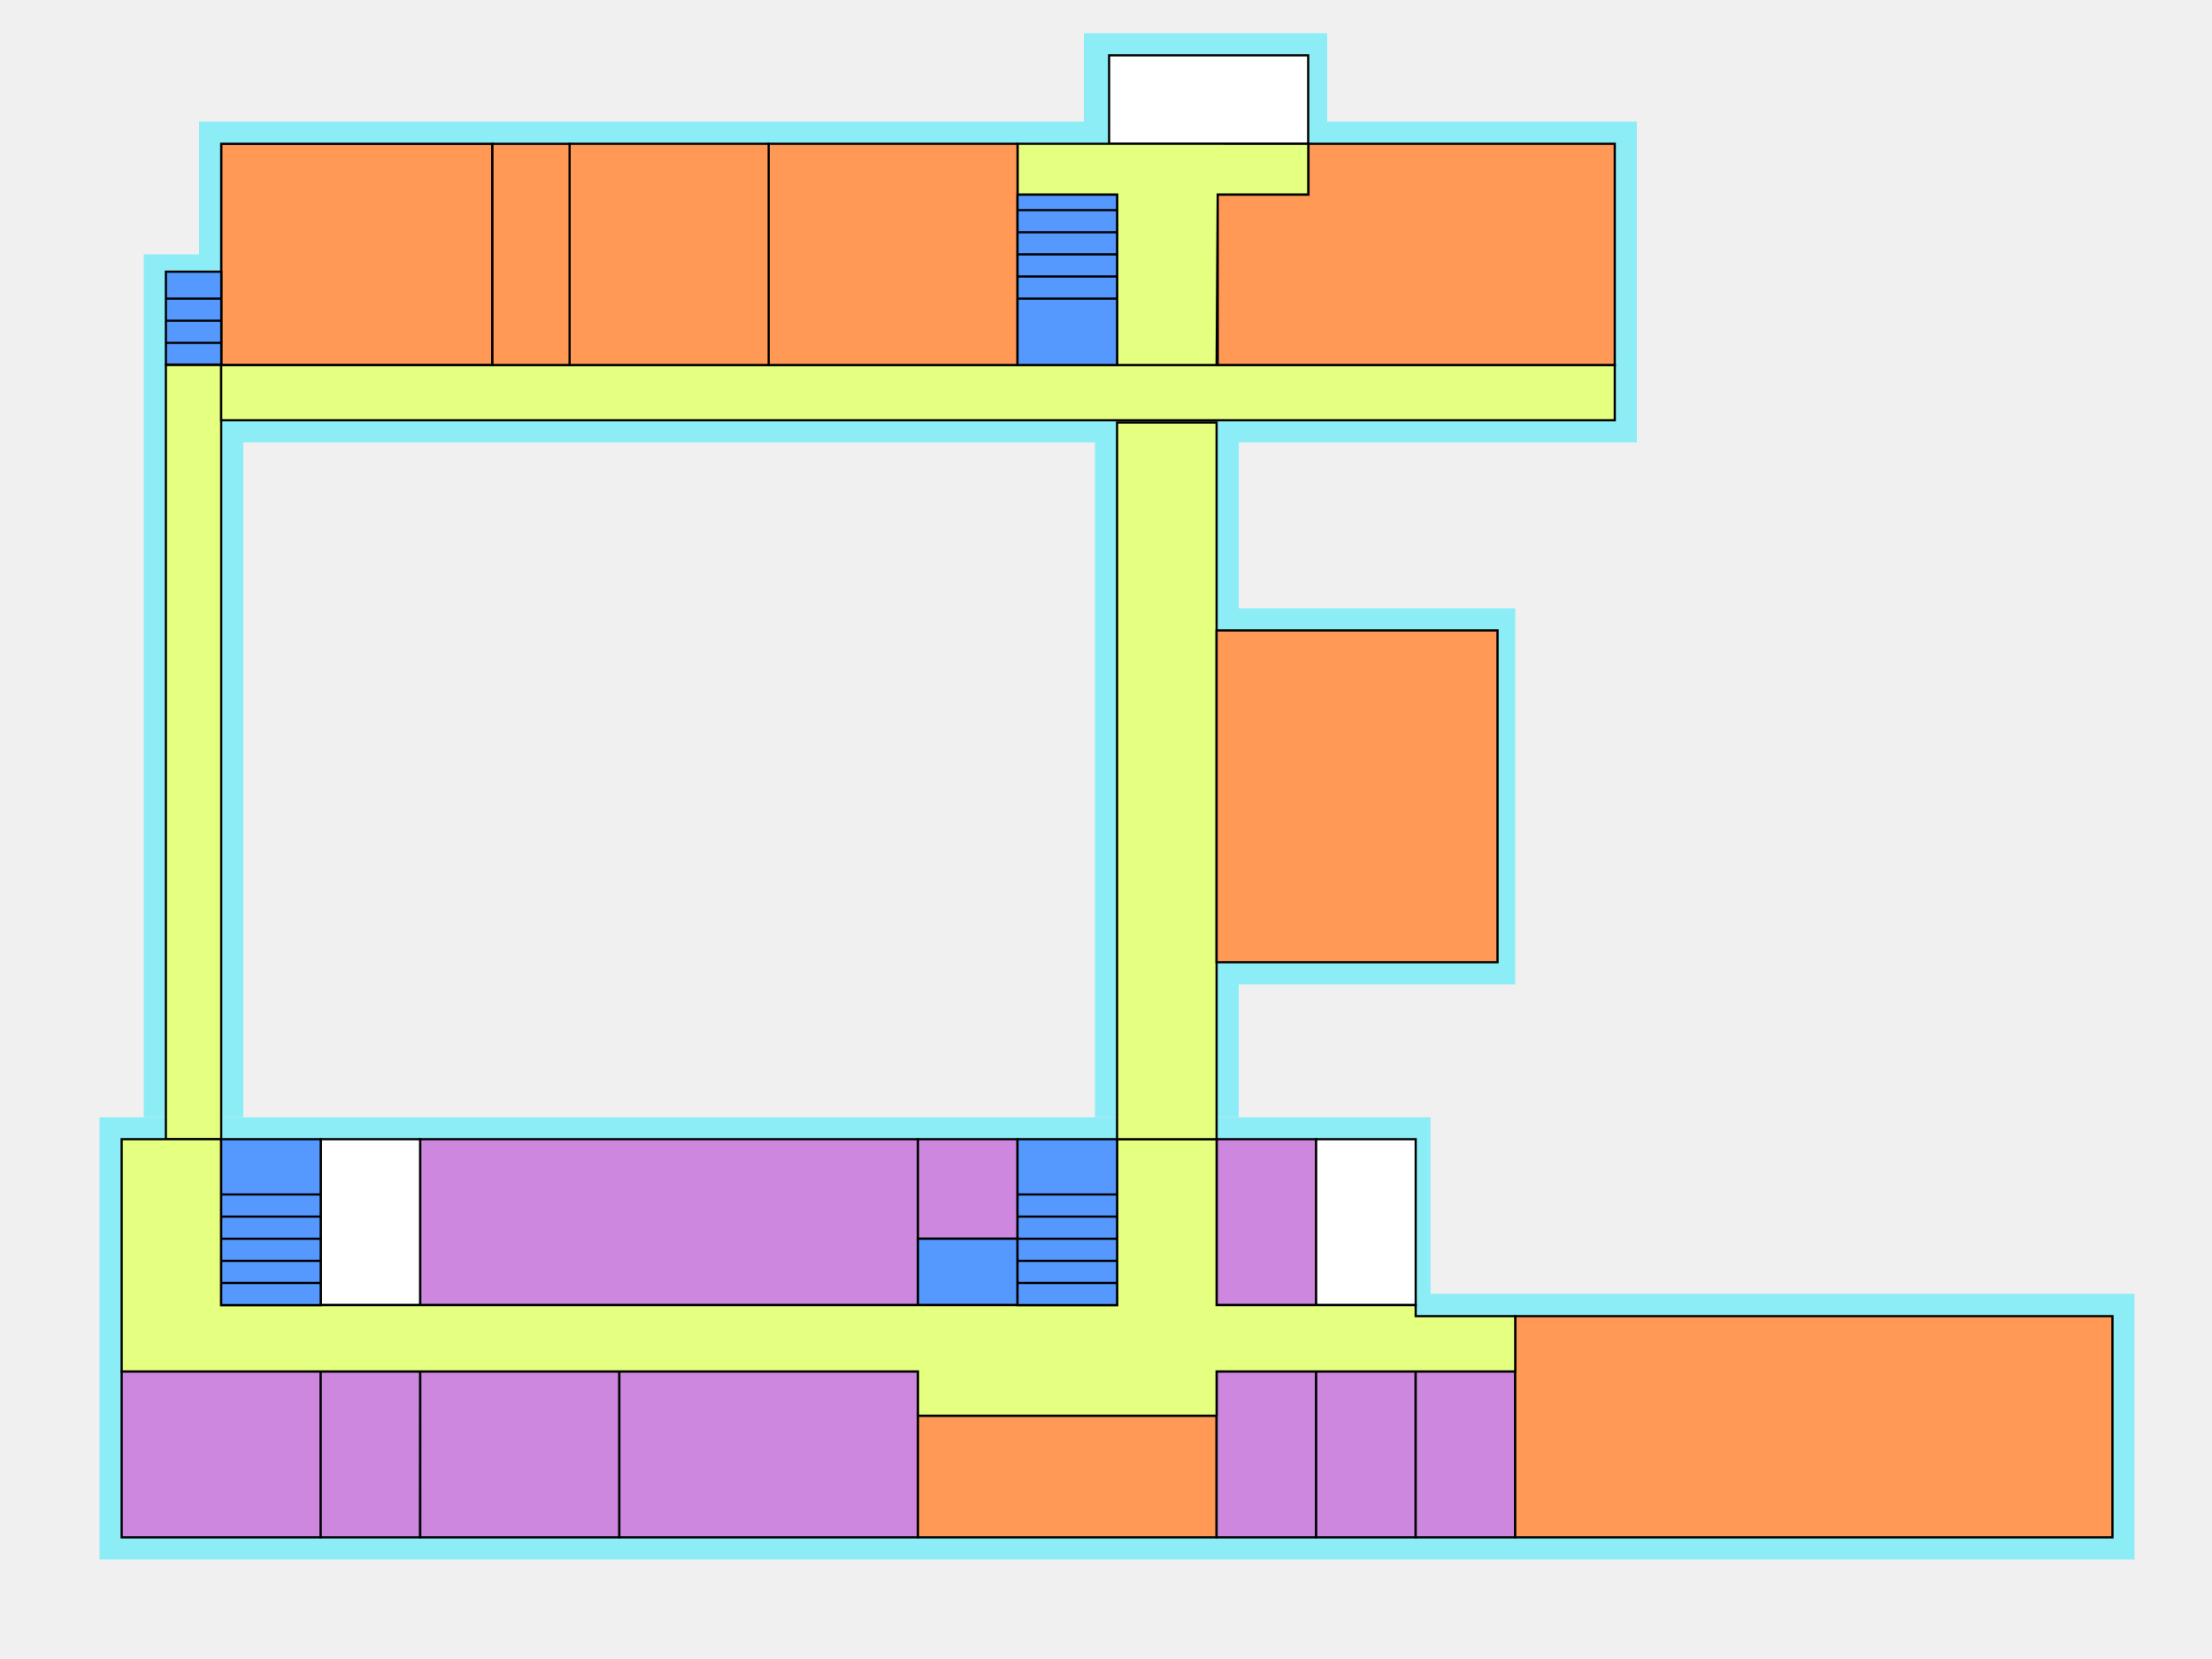
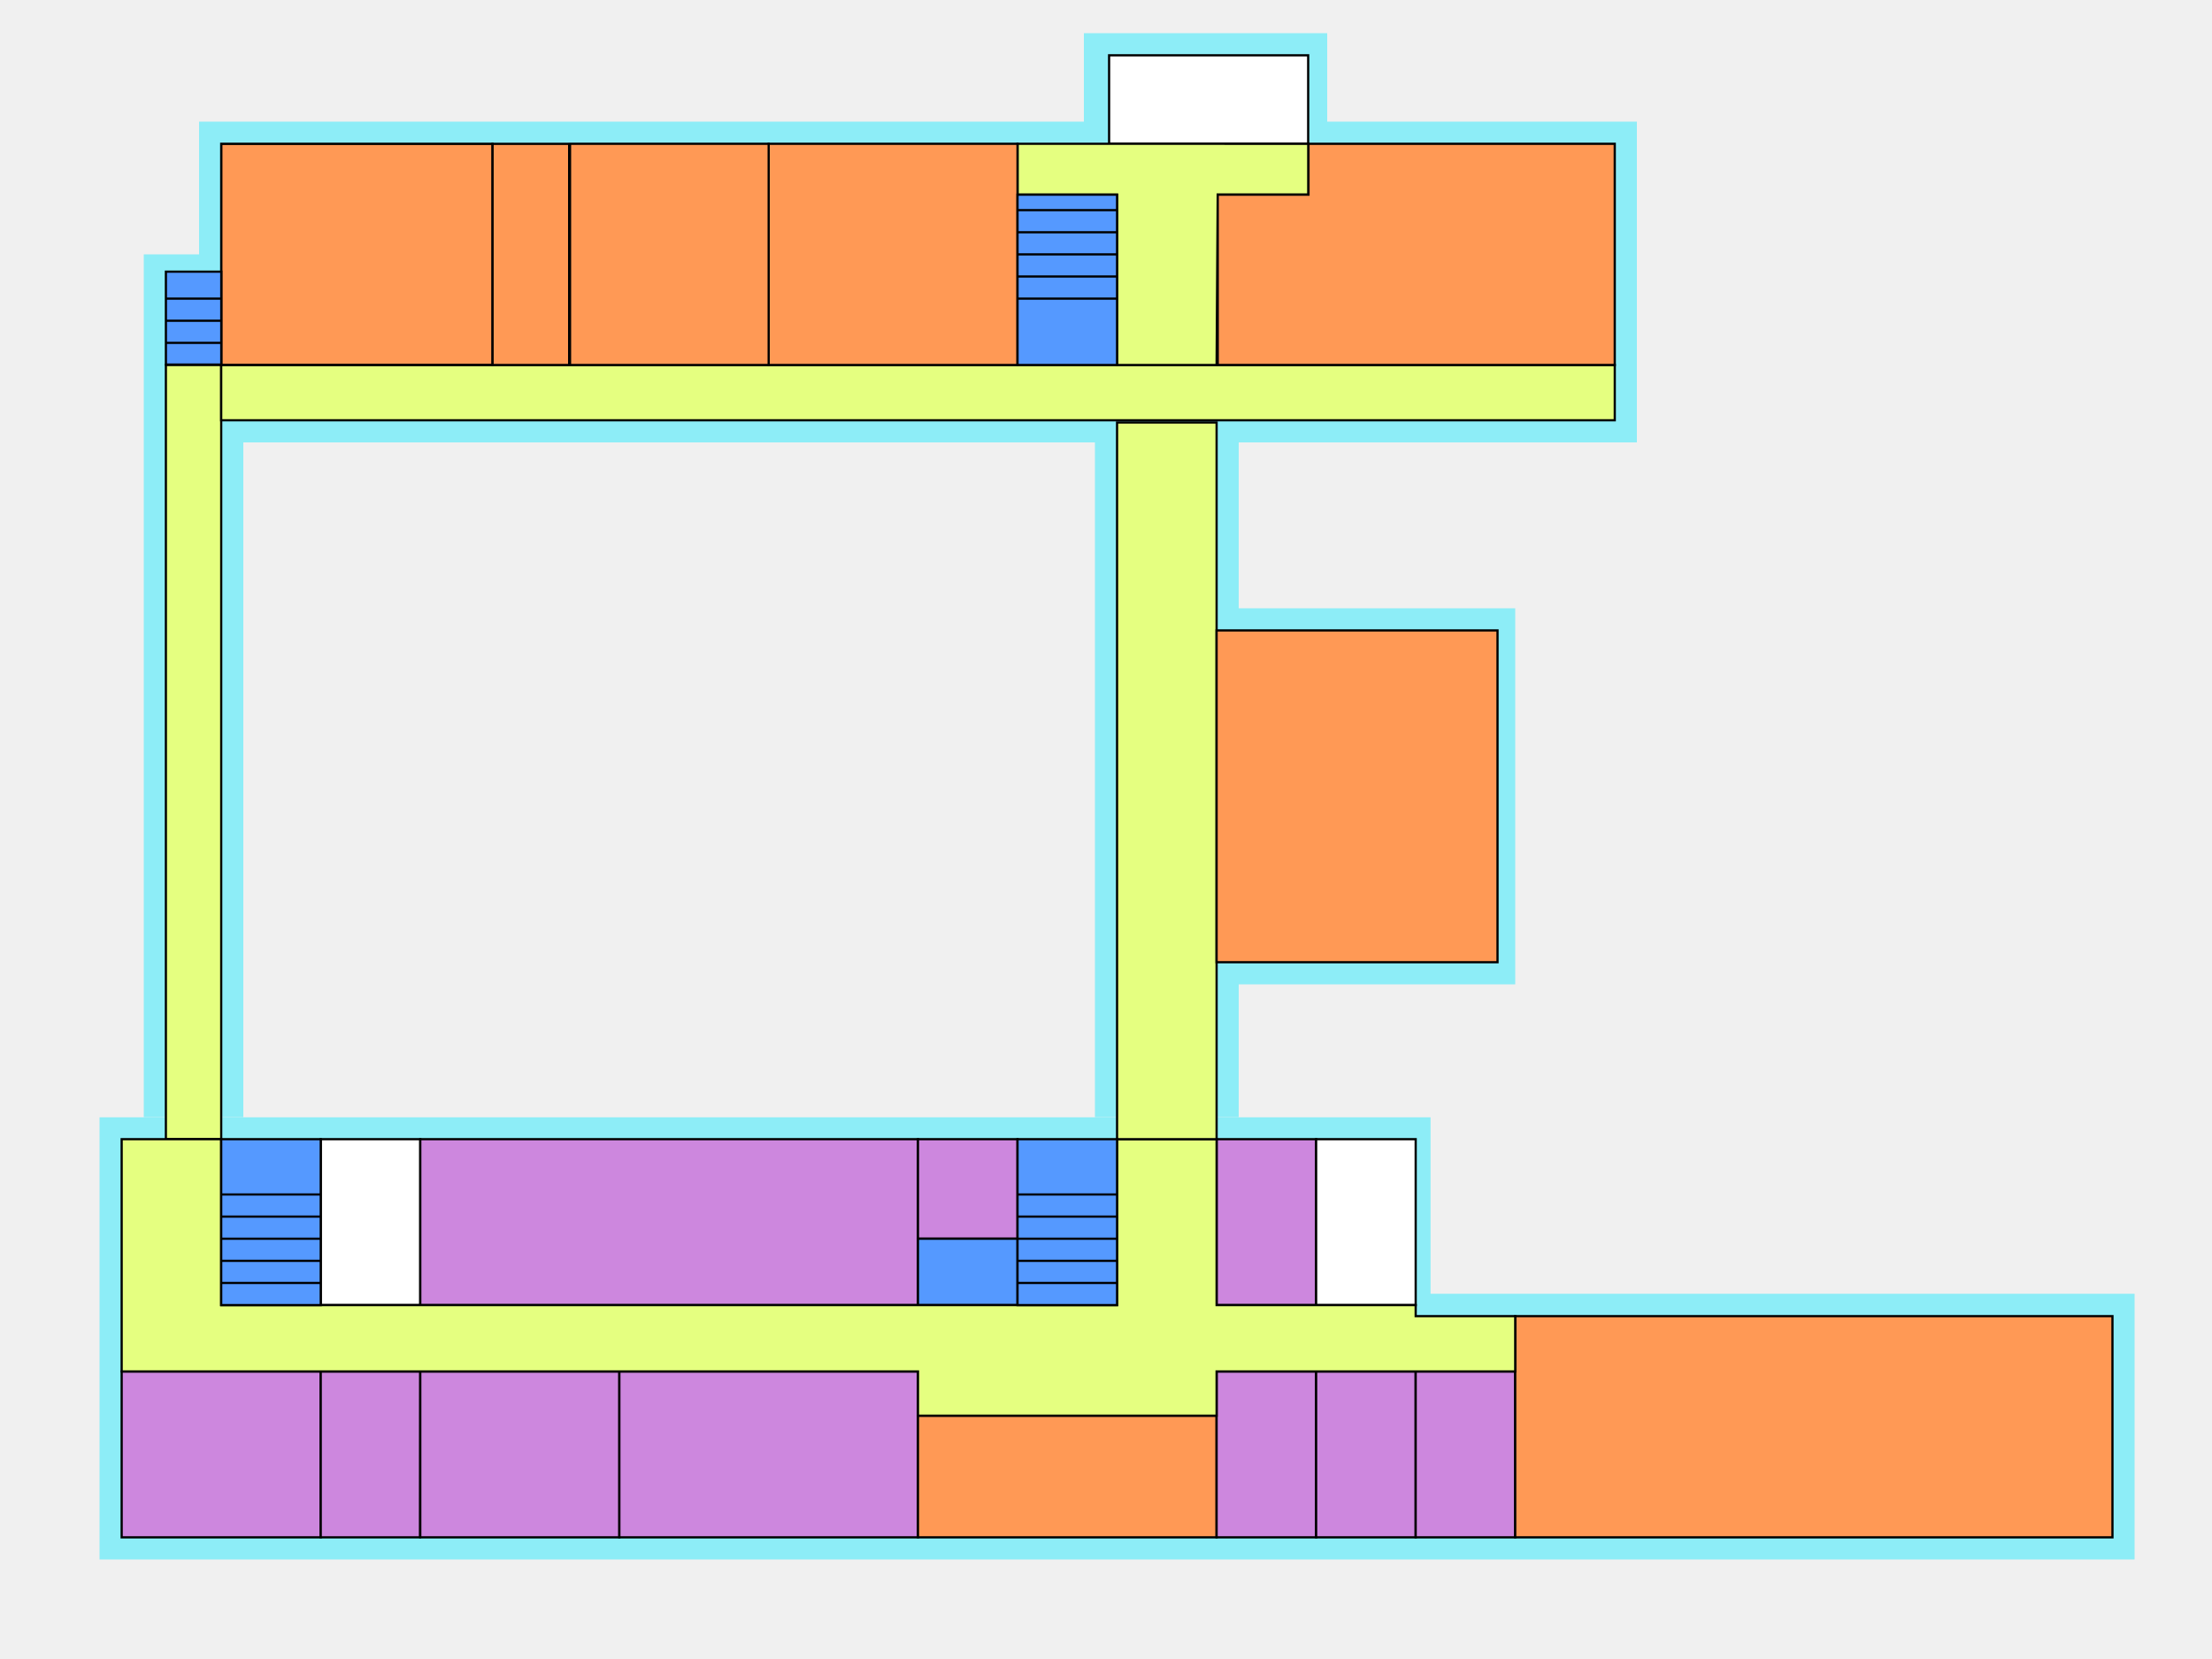
<svg xmlns="http://www.w3.org/2000/svg" width="1000" height="750" viewBox="0 0 1000 750" preserveAspectRatio="xMidYMid" version="1.1" id="svg1" xml:space="preserve">
  <defs id="defs1">
    <clipPath clipPathUnits="userSpaceOnUse" id="clipPath6">
      <rect style="fill:#000000" id="rect7" width="953.18" height="316.784" x="15450.283" y="521.845" />
    </clipPath>
  </defs>
  <path id="rect18" style="opacity:0.461;fill:#19eaff;fill-opacity:1;stroke-width:0.095" d="M 490,15 V 55 H 90 v 60 H 65 v 390 h 45 V 200 h 385 v 305 h 65 V 445 H 685 V 275 H 560 V 200 H 740 V 55 H 600 V 15 Z M 45,505.117 V 705 H 965 V 584.883 H 646.73 v -79.766 z" />
  <rect style="fill:#cd87de;fill-opacity:1;stroke:#000000;stroke-width:1;stroke-linecap:butt;stroke-linejoin:miter;stroke-dasharray:none;stroke-opacity:1" id="etiquette_room" width="90" height="75" x="55" y="620" />
  <path style="fill:#cd87de;fill-opacity:1;stroke:#000000;stroke-width:1;stroke-linecap:butt;stroke-linejoin:miter;stroke-dasharray:none;stroke-opacity:1" d="m 145,695 h 44.922 l 0.078,-75 h -45 z" id="reception_room_1" />
  <rect style="fill:#cd87de;stroke:#000000;stroke-width:1;stroke-linecap:butt;stroke-linejoin:miter;stroke-dasharray:none;stroke-opacity:1" id="principal_office" width="90" height="75" x="190" y="620" />
  <rect style="fill:#cd87de;stroke:#000000;stroke-width:1;stroke-linecap:butt;stroke-linejoin:miter;stroke-dasharray:none;stroke-opacity:1" id="office_room" width="135" height="75" x="280" y="620" />
  <rect style="fill:#ffffff;stroke:#000000;stroke-width:1;stroke-linecap:butt;stroke-linejoin:miter;stroke-dasharray:none;stroke-opacity:1" id="rect4" width="45" height="75" x="145" y="515" />
  <rect style="fill:#cd87de;stroke:#000000;stroke-width:1;stroke-linecap:butt;stroke-linejoin:miter;stroke-dasharray:none;stroke-opacity:1" id="meeting_room" width="225" height="75" x="190" y="515" />
  <rect style="fill:#cd87de;stroke:#000000;stroke-width:1;stroke-linecap:butt;stroke-linejoin:miter;stroke-dasharray:none;stroke-opacity:1" id="rect6" width="45" height="45" x="415" y="515" />
  <rect style="fill:#5599ff;stroke:#000000;stroke-width:1;stroke-linecap:butt;stroke-linejoin:miter;stroke-dasharray:none;stroke-opacity:1" id="rect8" width="45.01" height="30" x="415" y="560" />
  <rect style="fill:#ff9955;stroke:#000000;stroke-width:1;stroke-linecap:butt;stroke-linejoin:miter;stroke-dasharray:none;stroke-opacity:1" id="rect9" width="135" height="55" x="415" y="640" />
  <rect style="fill:#cd87de;stroke:#000000;stroke-width:1;stroke-linecap:butt;stroke-linejoin:miter;stroke-dasharray:none;stroke-opacity:1" id="reception_room_2" width="45" height="75" x="550" y="620" />
-   <rect style="fill:#cd87de;stroke:#000000;stroke-width:1;stroke-linecap:butt;stroke-linejoin:miter;stroke-dasharray:none;stroke-opacity:1" id="rect12" width="45" height="75" x="595" y="620" />
-   <rect style="fill:#cd87de;stroke:#000000;stroke-width:1;stroke-linecap:butt;stroke-linejoin:miter;stroke-dasharray:none;stroke-opacity:1" id="rect13" width="45" height="75" x="640" y="620" />
-   <rect style="fill:#ff9955;stroke:#000000;stroke-width:1;stroke-linecap:butt;stroke-linejoin:miter;stroke-dasharray:none;stroke-opacity:1" id="library" width="270" height="100" x="685" y="595" />
+   <g id="g1">
+     <rect style="fill:#cd87de;stroke:#000000;stroke-width:1;stroke-linecap:butt;stroke-linejoin:miter;stroke-dasharray:none;stroke-opacity:1" id="rect12" width="45" height="75" x="595" y="620" />
+     <rect style="fill:#cd87de;stroke:#000000;stroke-width:1;stroke-linecap:butt;stroke-linejoin:miter;stroke-dasharray:none;stroke-opacity:1" id="rect13" width="45" height="75" x="640" y="620" />
+     <rect style="fill:#ff9955;stroke:#000000;stroke-width:1;stroke-linecap:butt;stroke-linejoin:miter;stroke-dasharray:none;stroke-opacity:1" id="library" width="270" height="100" x="685" y="595" />
+   </g>
  <rect style="fill:#cd87de;stroke:#000000;stroke-width:1;stroke-linecap:butt;stroke-linejoin:miter;stroke-dasharray:none;stroke-opacity:1" id="rect15" width="45" height="75" x="550" y="515" />
  <rect style="fill:#ffffff;stroke:#000000;stroke-width:1;stroke-linecap:butt;stroke-linejoin:miter;stroke-dasharray:none;stroke-opacity:1" id="rect16" width="45" height="75" x="595" y="515" />
  <rect style="fill:#ffffff;stroke:#000000;stroke-width:1" id="rect24" width="90" height="40" x="501.4" y="25" />
  <rect style="fill:#e5ff80;stroke:#000000;stroke-width:0.986" id="west_passage_1f" width="25.014" height="350.014" x="74.993" y="164.993" />
  <path style="fill:#e5ff80;stroke:#000000;stroke-width:1" d="M 100,515 H 55 v 105 h 360 v 20 h 135 v -20 h 135 v -25 h -45 v -5 h -90 v -75 h -45 v 75 H 100 Z" id="corridor_1f_b" />
  <rect style="fill:#e5ff80;stroke:#000000;stroke-width:1" id="east_passage_1f" width="45" height="324" x="505" y="191" />
  <rect style="fill:#e5ff80;stroke:#000000;stroke-width:1" id="north_passage_1f" width="630" height="25" x="100" y="165" />
  <path style="fill:#e5ff80;stroke:#000000;stroke-width:1" d="M 460,88.003 V 65 l 131.532,0.01 V 88.007 H 550.506 L 550,165 H 505 V 88.003 Z" id="path27" />
  <rect style="fill:#ff9955;stroke:#000000;stroke-width:1" id="entrance_hall" width="127" height="150" x="550" y="285" />
  <path id="nurse_office" style="fill:#ff9955;stroke:#000000;stroke-width:1.013" d="m 591.532,65.006 v 22.997 h -41.026 v 76.99 H 591.532 729.994 V 65.006 Z" />
  <rect style="fill:#ff9955;stroke:#000000;stroke-width:1" id="chem_lab_1" width="112.5" height="100" x="347.5" y="65" />
-   <rect style="fill:#ff9955;stroke:#000000;stroke-width:1" id="chem_prep_room_1" width="90" height="100" x="257.5" y="65" />
+   <path id="chem_prep_room" style="fill:#ff9955;stroke:#000000;stroke-width:1" d="M 257.5 65 L 257.5 65.029 L 222.604 65.029 L 222.604 165 L 257.5 165 L 347.5 165 L 347.5 65 L 257.5 65 z " />
+   <path style="fill:#19eaff;stroke:#000000;stroke-width:1.4;stroke-dasharray:none" d="M 257.5,65.029 257.5,165 Z" id="path1" />
  <rect style="fill:#ff9955;stroke:#000000;stroke-width:1.057" id="chem_lab_2" width="122.568" height="99.936" x="100.036" y="65.029" />
-   <rect style="fill:#ff9955;stroke:#000000;stroke-width:1" id="chem_prep_room_2" width="34.896" height="99.971" x="222.604" y="65.029" />
  <g id="g45" style="fill:#5599ff" transform="matrix(0.1,0,0,0.1,-45,-1205)">
    <rect style="fill:#5599ff;stroke:#000000;stroke-width:10" id="rect26" width="450" height="769.966" x="5050" y="12930.034" />
    <path style="fill:#5599ff;fill-opacity:1;stroke:#000000;stroke-width:10.002;stroke-linecap:butt;stroke-linejoin:miter;stroke-dasharray:none;stroke-opacity:1" d="m 5050,13400 h 450 z" id="path35" />
    <path style="fill:#5599ff;fill-opacity:1;stroke:#000000;stroke-width:10.002;stroke-linecap:butt;stroke-linejoin:miter;stroke-dasharray:none;stroke-opacity:1" d="m 5050,13300 h 450 z" id="path36" />
    <path style="fill:#5599ff;fill-opacity:1;stroke:#000000;stroke-width:10.002;stroke-linecap:butt;stroke-linejoin:miter;stroke-dasharray:none;stroke-opacity:1" d="m 5050,13200 h 450 z" id="path37" />
    <path style="fill:#5599ff;fill-opacity:1;stroke:#000000;stroke-width:10.002;stroke-linecap:butt;stroke-linejoin:miter;stroke-dasharray:none;stroke-opacity:1" d="m 5050,13100 h 450 z" id="path38" />
    <path style="fill:#5599ff;fill-opacity:1;stroke:#000000;stroke-width:10.002;stroke-linecap:butt;stroke-linejoin:miter;stroke-dasharray:none;stroke-opacity:1" d="M 5050,13000 Z" id="path39" />
    <path style="fill:#5599ff;fill-opacity:1;stroke:#000000;stroke-width:10.002;stroke-linecap:butt;stroke-linejoin:miter;stroke-dasharray:none;stroke-opacity:1" d="M 5500,13000 H 5050 Z" id="path40" />
  </g>
  <g id="g46" style="fill:#5599ff" transform="matrix(0.1,0,0,0.1,-45,-1205)">
    <rect style="opacity:1;fill:#5599ff;stroke:#000000;stroke-width:10.002;stroke-linecap:butt;stroke-linejoin:miter;stroke-dasharray:none;stroke-opacity:1" id="rect10" width="450" height="750" x="5050" y="17200" />
    <path style="fill:#5599ff;fill-opacity:1;stroke:#000000;stroke-width:10.002;stroke-linecap:butt;stroke-linejoin:miter;stroke-dasharray:none;stroke-opacity:1" d="m 5050,17850 h 450 z" id="path41" />
    <path style="fill:#5599ff;fill-opacity:1;stroke:#000000;stroke-width:10.002;stroke-linecap:butt;stroke-linejoin:miter;stroke-dasharray:none;stroke-opacity:1" d="m 5050,17750 h 450 z" id="path42" />
    <path style="fill:#5599ff;fill-opacity:1;stroke:#000000;stroke-width:10.002;stroke-linecap:butt;stroke-linejoin:miter;stroke-dasharray:none;stroke-opacity:1" d="m 5050,17650 h 450 z" id="path43" />
    <path style="fill:#5599ff;fill-opacity:1;stroke:#000000;stroke-width:10.002;stroke-linecap:butt;stroke-linejoin:miter;stroke-dasharray:none;stroke-opacity:1" d="m 5050,17550 h 450 z" id="path44" />
    <path style="fill:#5599ff;fill-opacity:1;stroke:#000000;stroke-width:10.002;stroke-linecap:butt;stroke-linejoin:miter;stroke-dasharray:none;stroke-opacity:1" d="m 5050,17450 h 450 z" id="path45" />
  </g>
  <g id="g50" style="fill:#5599ff" transform="matrix(0.1,0,0,0.1,-45,-1205)">
    <rect style="opacity:1;fill:#5599ff;stroke:#000000;stroke-width:10.002;stroke-linecap:butt;stroke-linejoin:miter;stroke-dasharray:none;stroke-opacity:1" id="rect3" width="450" height="750" x="1450" y="17200" />
    <path style="opacity:1;fill:#5599ff;fill-opacity:1;stroke:#000000;stroke-width:10.002;stroke-linecap:butt;stroke-linejoin:miter;stroke-dasharray:none;stroke-opacity:1" d="m 1900,17850 h -450 v 0 z" id="path46" />
    <path style="opacity:1;fill:#5599ff;fill-opacity:1;stroke:#000000;stroke-width:10.002;stroke-linecap:butt;stroke-linejoin:miter;stroke-dasharray:none;stroke-opacity:1" d="M 1900,17750 H 1450 Z" id="path47" />
    <path style="opacity:1;fill:#5599ff;fill-opacity:1;stroke:#000000;stroke-width:10.002;stroke-linecap:butt;stroke-linejoin:miter;stroke-dasharray:none;stroke-opacity:1" d="M 1900,17650 H 1450 Z" id="path48" />
    <path style="opacity:1;fill:#5599ff;fill-opacity:1;stroke:#000000;stroke-width:10.002;stroke-linecap:butt;stroke-linejoin:miter;stroke-dasharray:none;stroke-opacity:1" d="M 1900,17550 H 1450 Z" id="path49" />
    <path style="opacity:1;fill:#5599ff;fill-opacity:1;stroke:#000000;stroke-width:10.002;stroke-linecap:butt;stroke-linejoin:miter;stroke-dasharray:none;stroke-opacity:1" d="M 1900,17450 H 1450 Z" id="path50" />
  </g>
  <g id="g53" style="fill:#5599ff" transform="matrix(0.1,0,0,0.1,-45,-1205)">
    <rect style="opacity:1;fill:#5599ff;stroke:#000000;stroke-width:10" id="rect31" width="250.356" height="420" x="1200" y="13278.126" />
    <path style="opacity:1;fill:#5599ff;fill-opacity:1;stroke:#000000;stroke-width:10.002;stroke-linecap:butt;stroke-linejoin:miter;stroke-dasharray:none;stroke-opacity:1" d="M 1450,13600 H 1200 Z" id="path51" />
    <path style="opacity:1;fill:#5599ff;fill-opacity:1;stroke:#000000;stroke-width:10.002;stroke-linecap:butt;stroke-linejoin:miter;stroke-dasharray:none;stroke-opacity:1" d="M 1450,13500 H 1200 Z" id="path52" />
    <path style="opacity:1;fill:#5599ff;fill-opacity:1;stroke:#000000;stroke-width:10.002;stroke-linecap:butt;stroke-linejoin:miter;stroke-dasharray:none;stroke-opacity:1" d="M 1450,13400 H 1200 Z" id="path53" />
  </g>
</svg>
